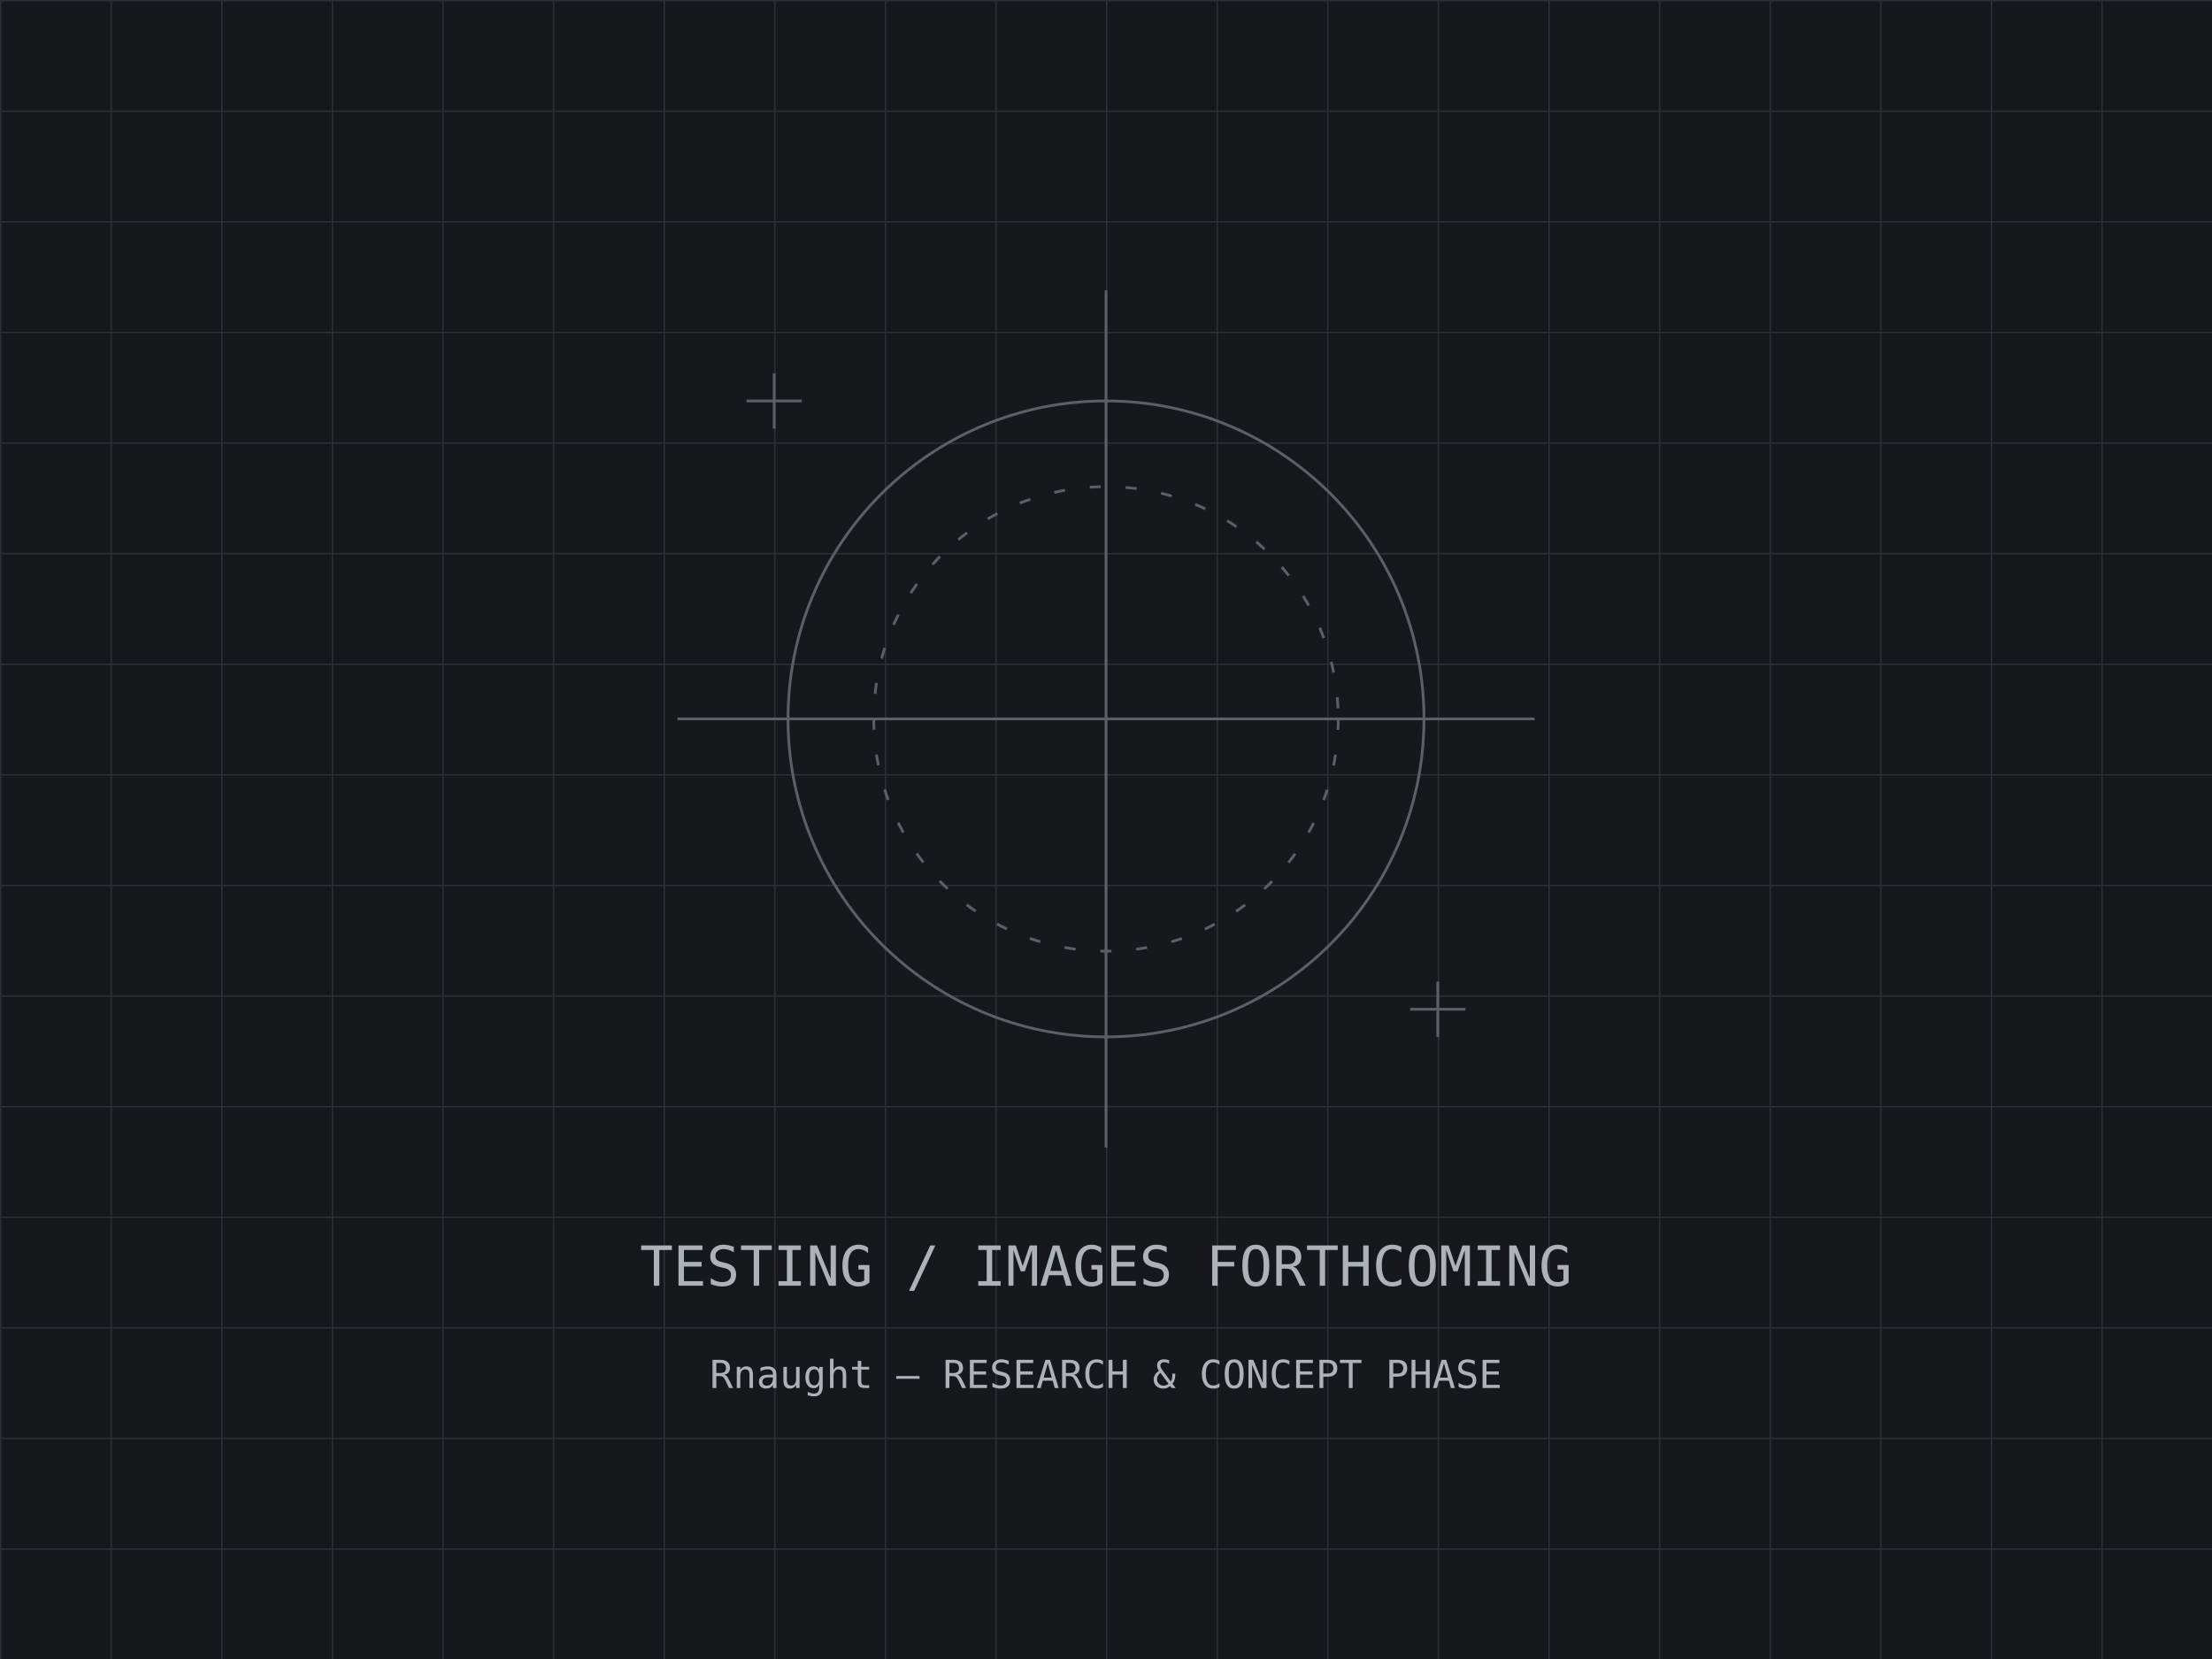
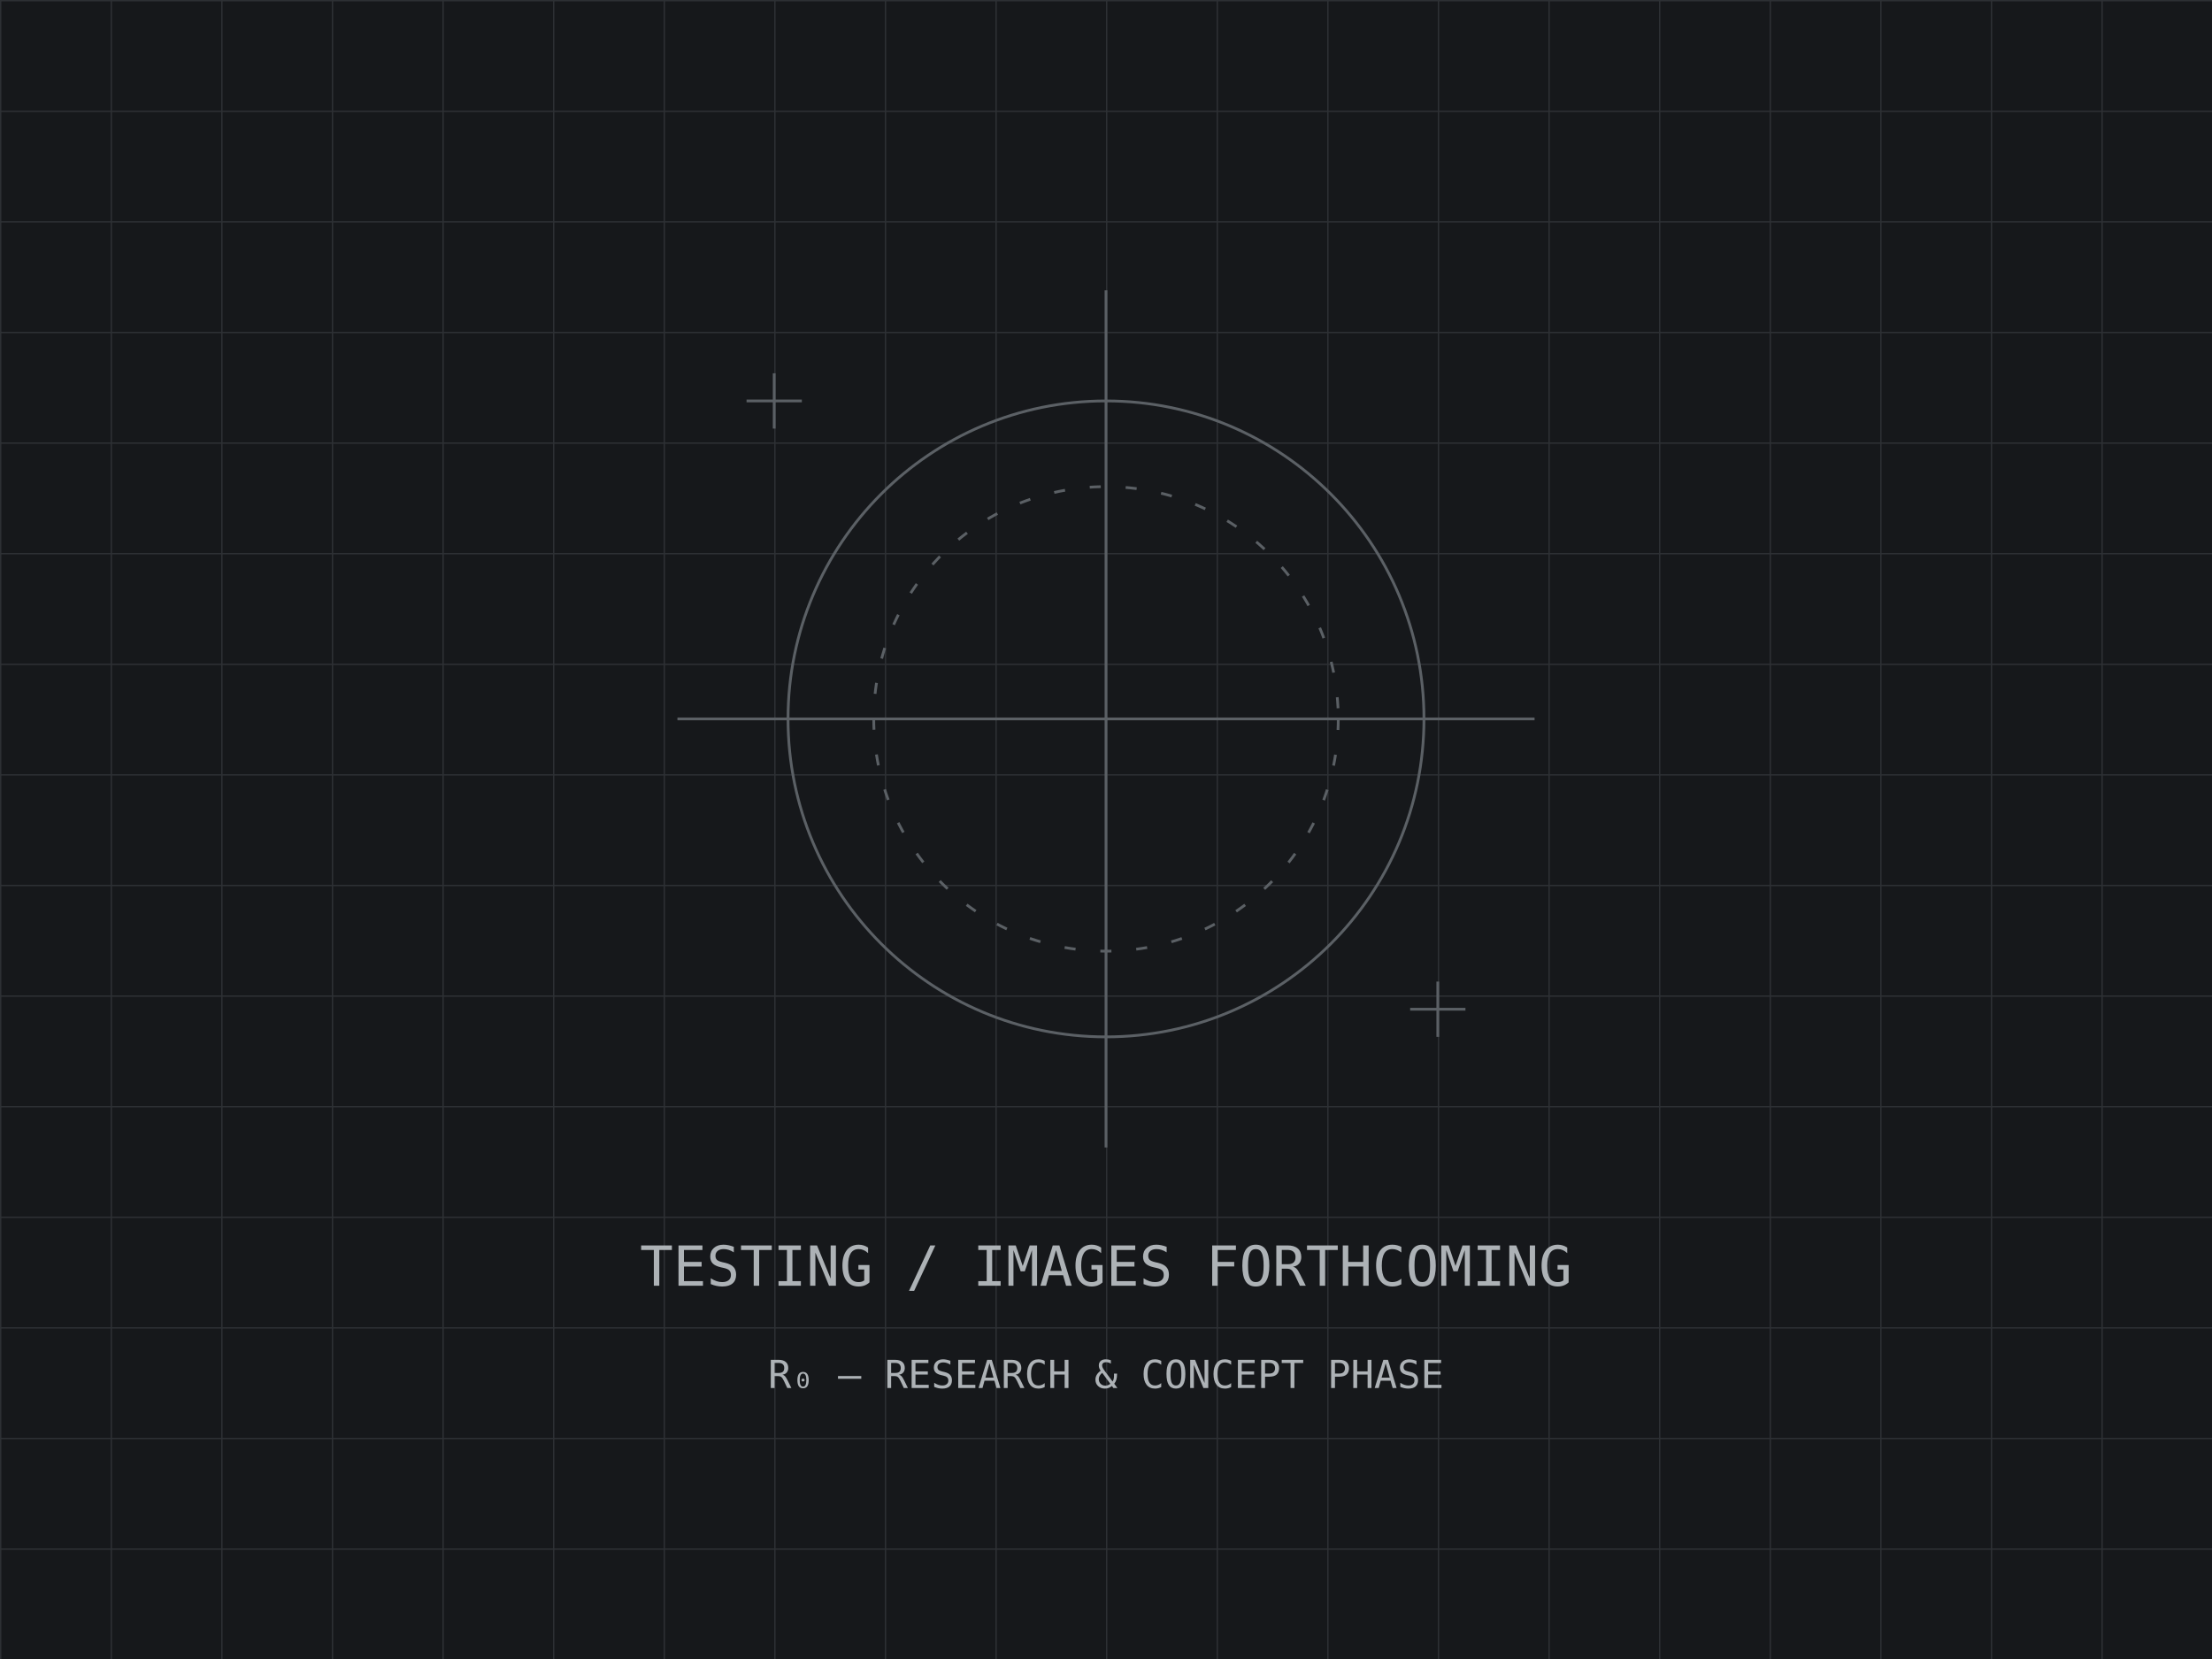
<svg xmlns="http://www.w3.org/2000/svg" viewBox="0 0 800 600">
  <defs>
    <pattern id="grid" width="40" height="40" patternUnits="userSpaceOnUse">
      <path d="M40 0H0V40" fill="none" stroke="#2d3034" stroke-width="1" />
    </pattern>
  </defs>
  <rect width="800" height="600" fill="#16181b" />
  <rect width="800" height="600" fill="url(#grid)" />
  <g stroke="#5b6065" fill="none">
    <circle cx="400" cy="260" r="115" />
    <circle cx="400" cy="260" r="84" stroke-dasharray="4 9" />
    <path d="M245 260H555M400 105V415M270 145H290M280 135V155M510 365H530M520 355V375" />
  </g>
  <g font-family="monospace" text-anchor="middle" fill="#adb2b6">
    <text x="400" y="465" font-size="20">TESTING / IMAGES FORTHCOMING</text>
-     <text x="400" y="502" font-size="14">Rnaught — RESEARCH &amp; CONCEPT PHASE</text>
+     <text x="400" y="502" font-size="14">R₀ — RESEARCH &amp; CONCEPT PHASE</text>
  </g>
</svg>
